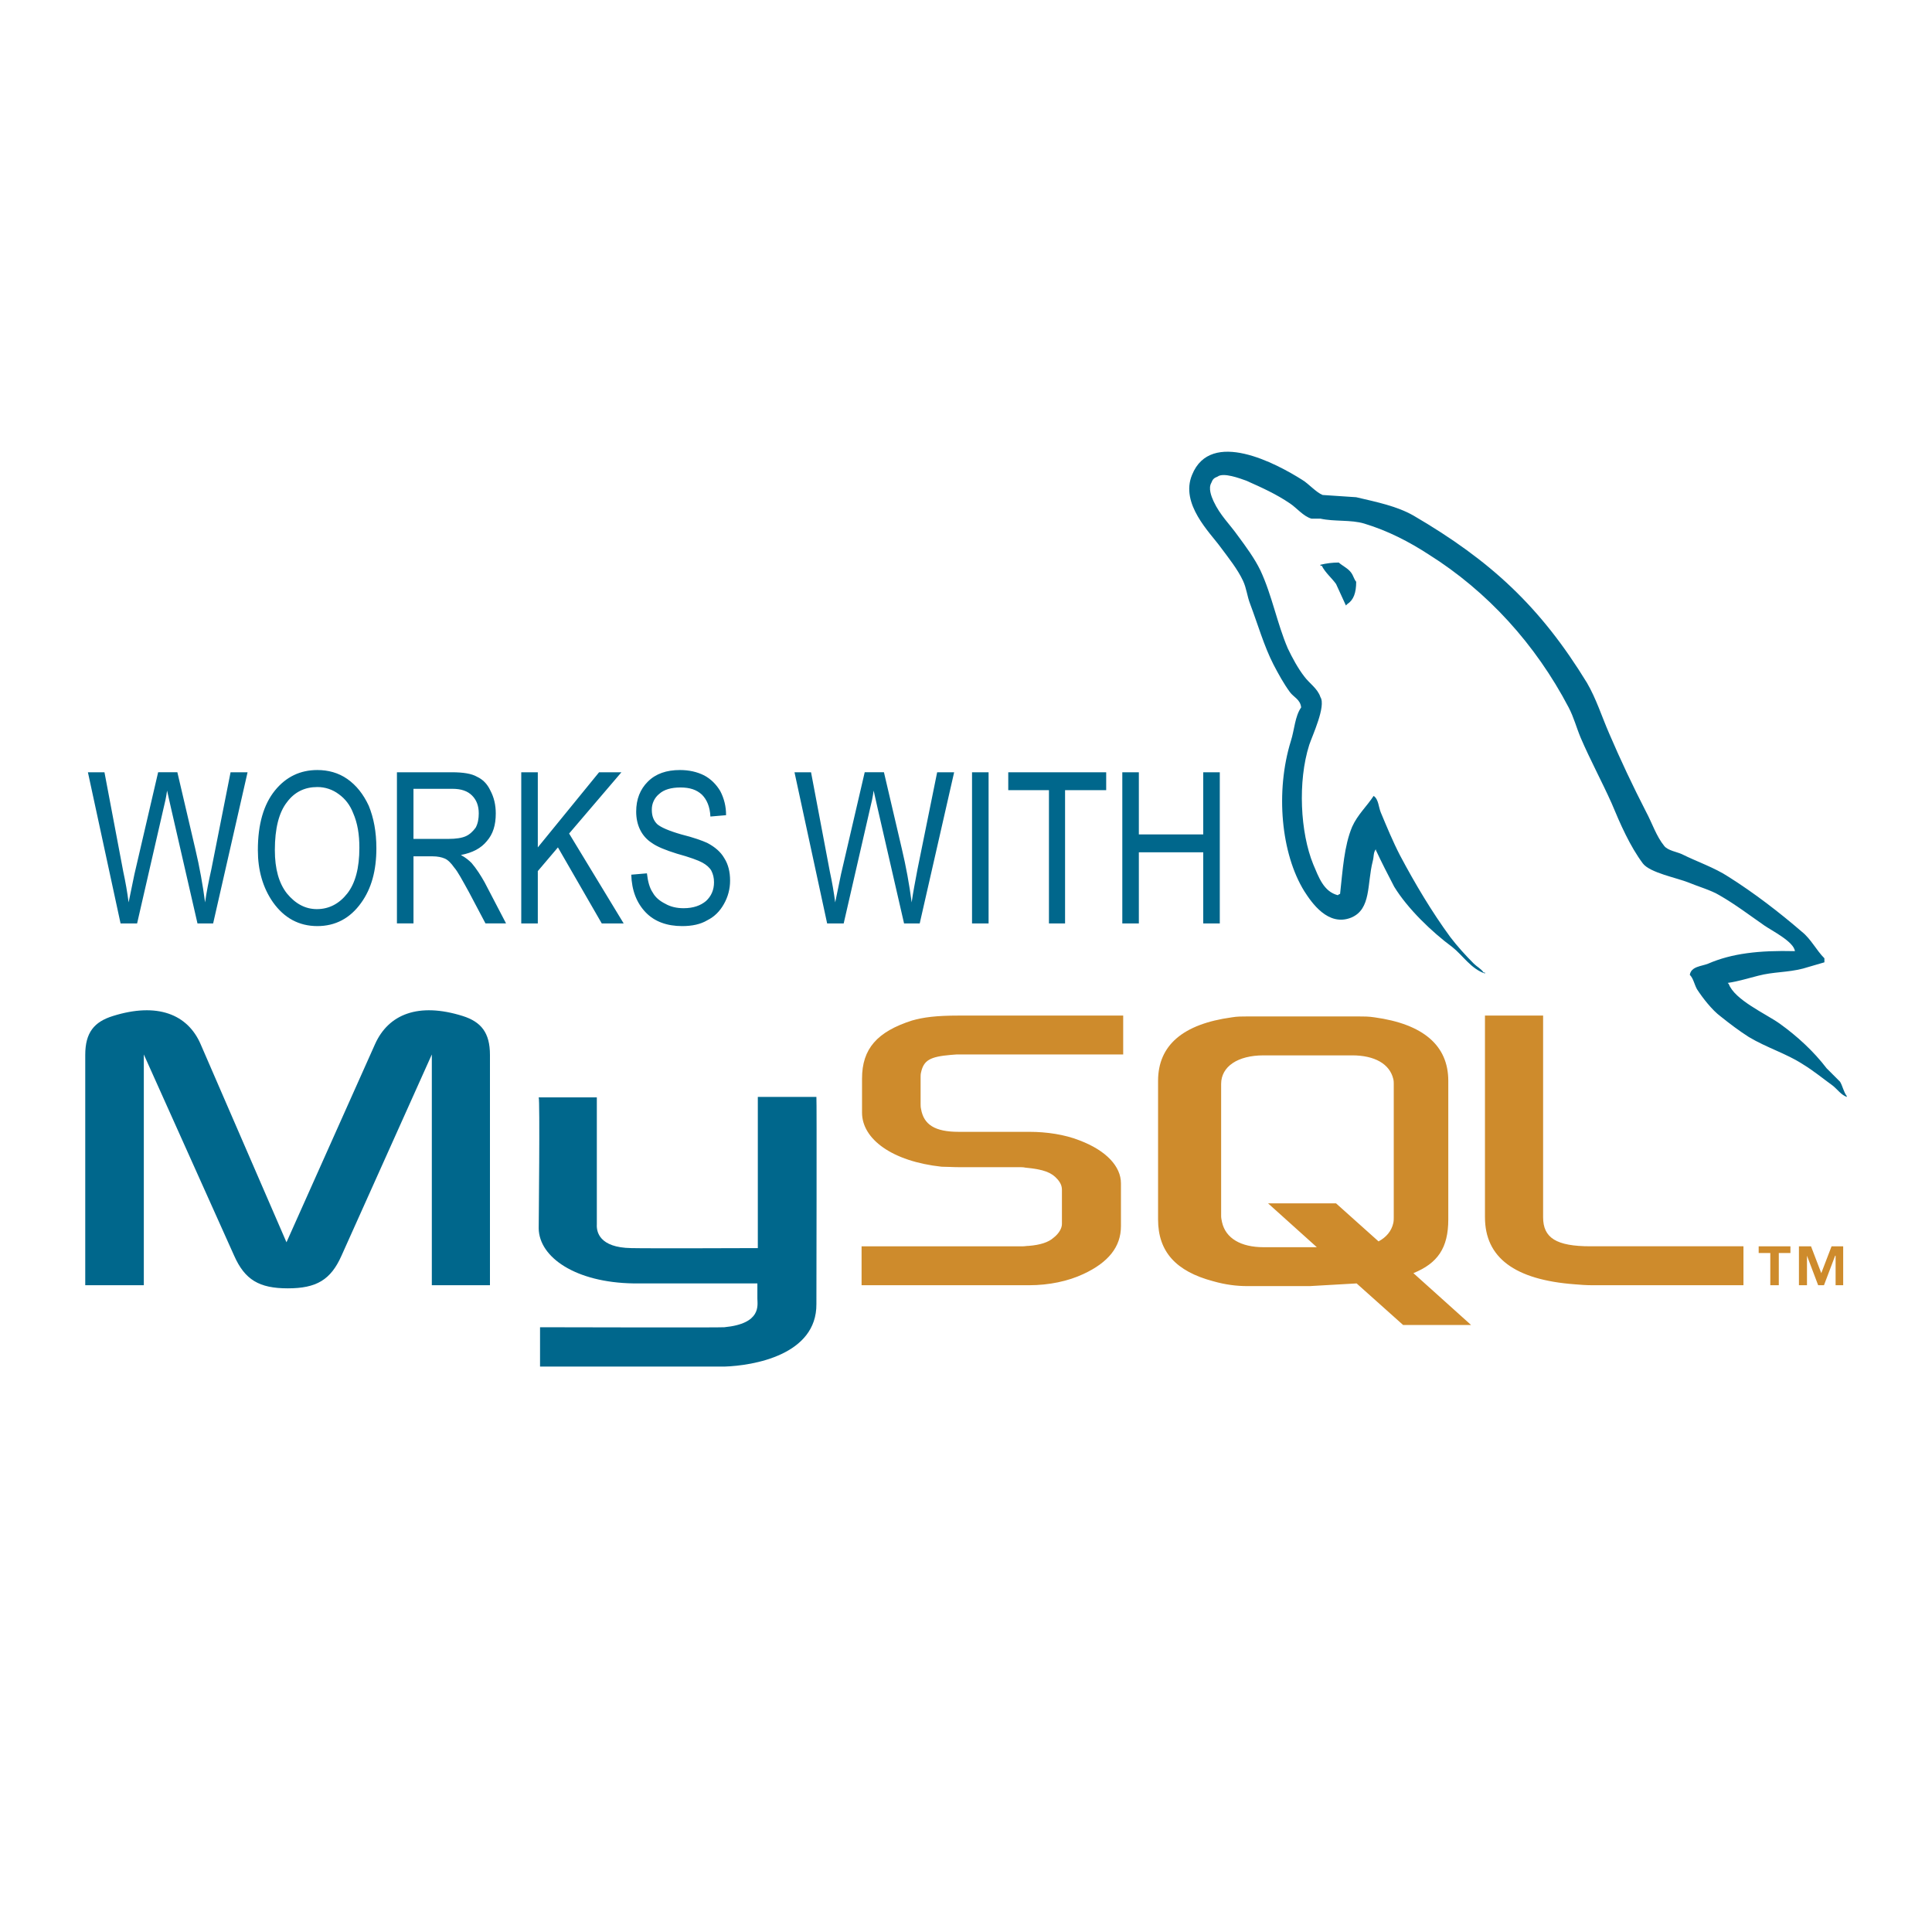
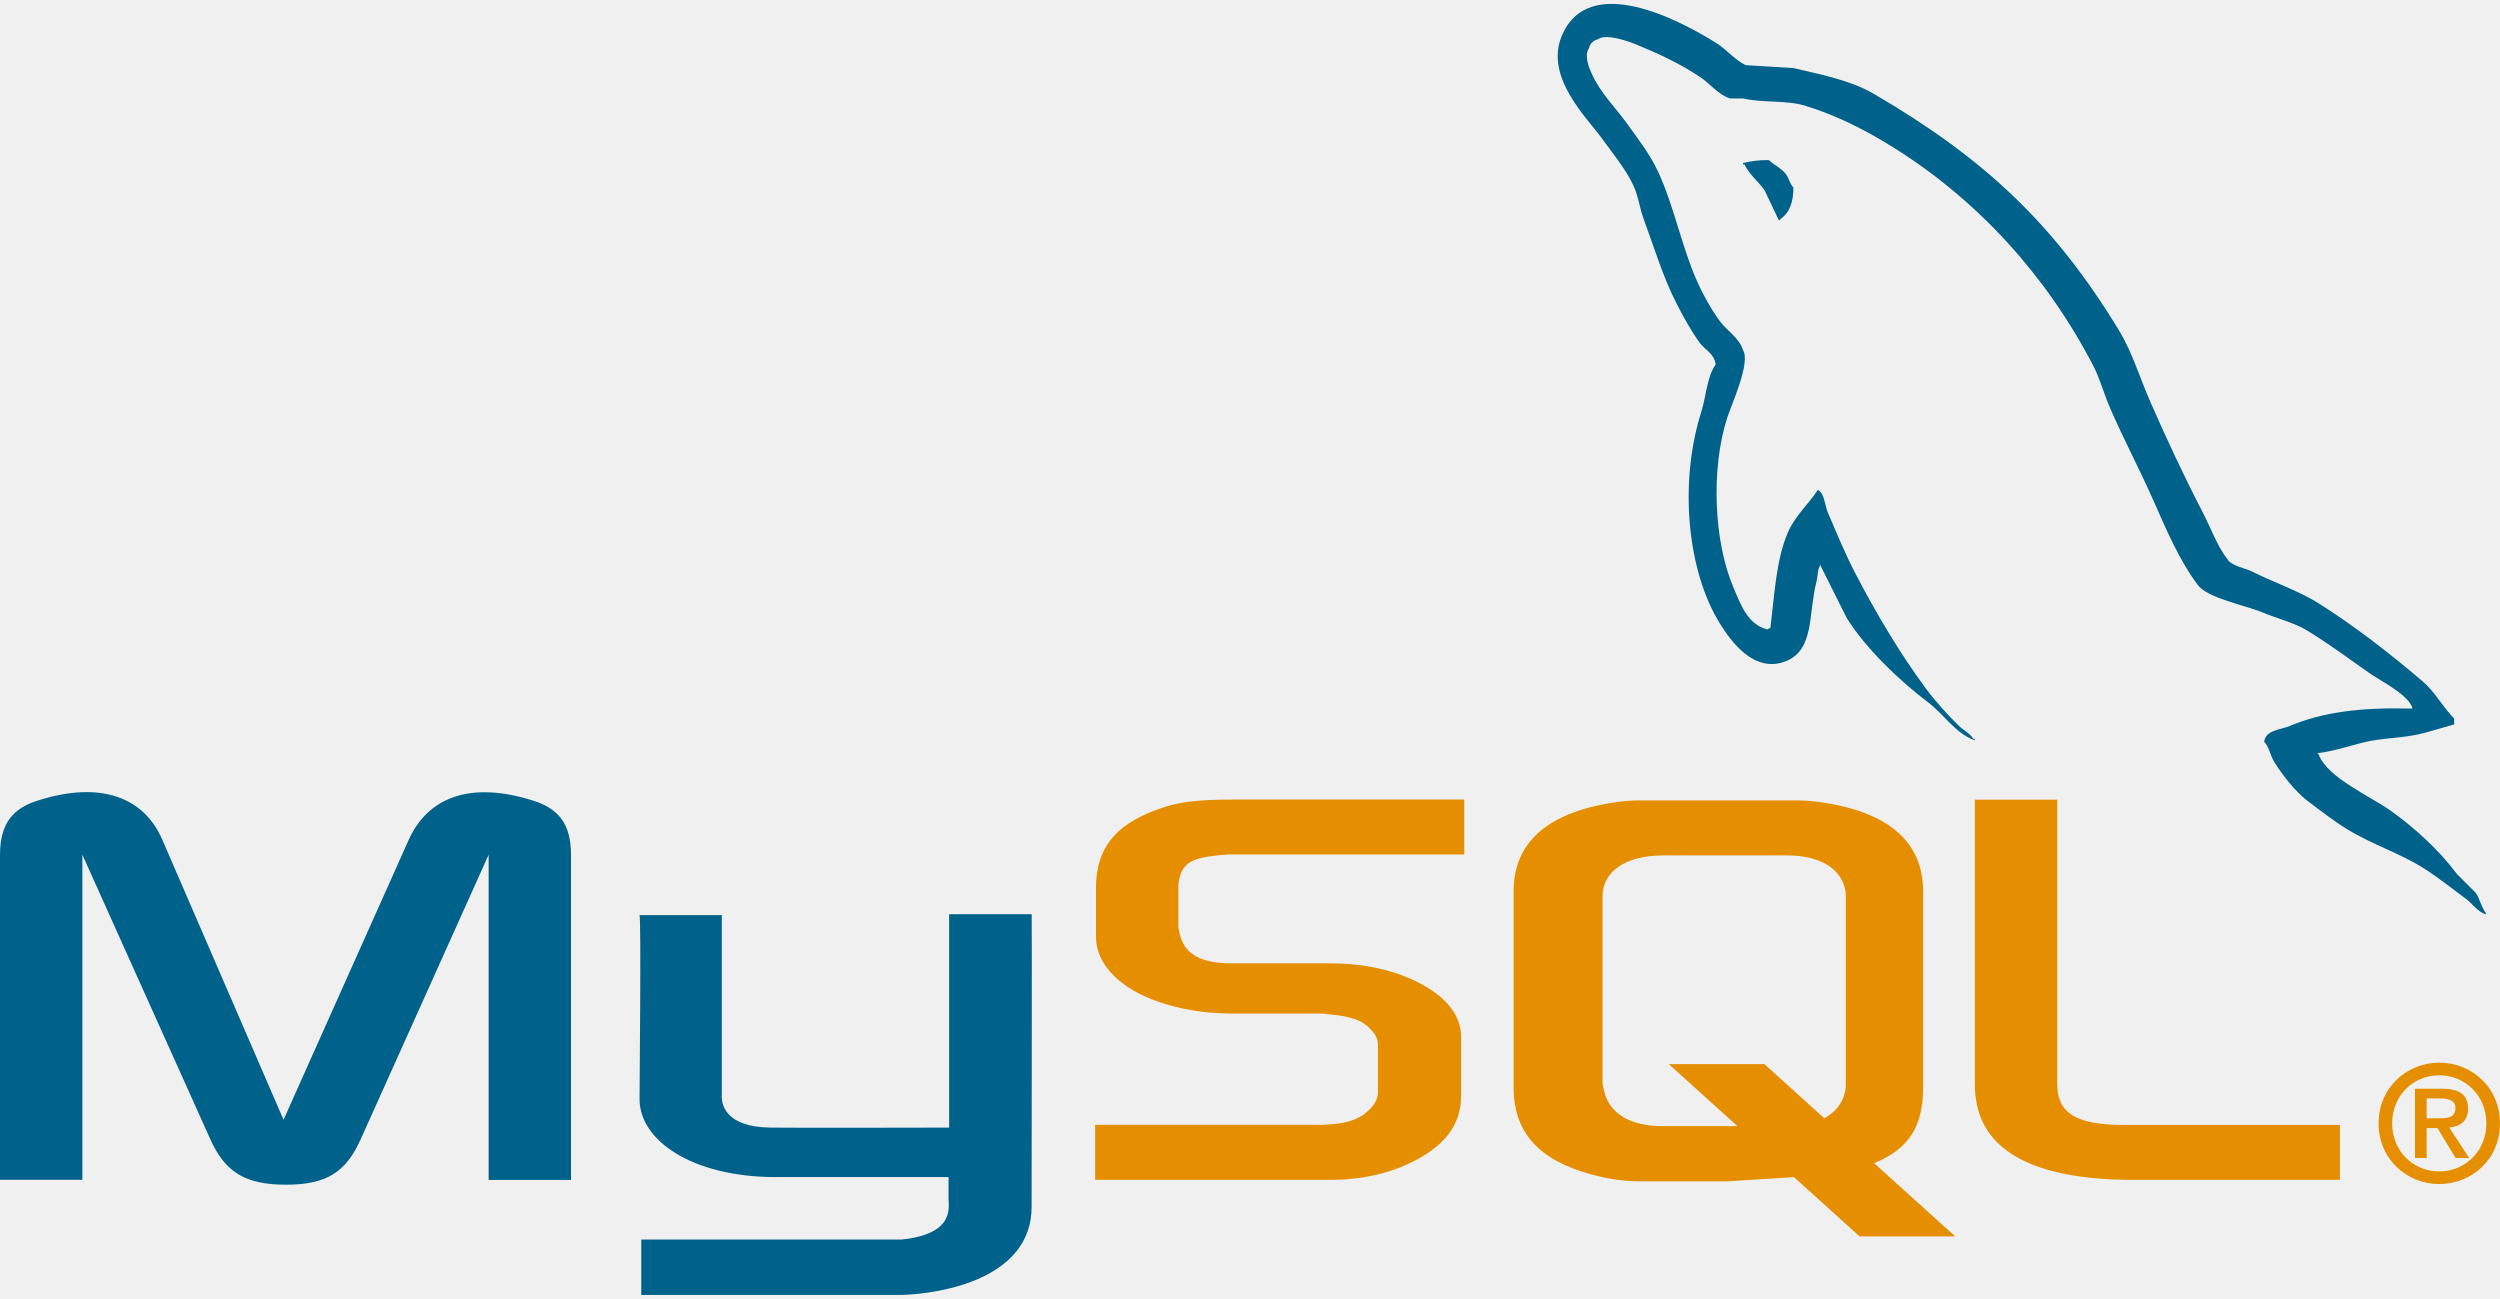
- <svg xmlns="http://www.w3.org/2000/svg" width="2500" height="2500" viewBox="0 0 192.756 192.756">
-   <g fill-rule="evenodd" clip-rule="evenodd">
-     <path fill="#fff" d="M0 0h192.756v192.756H0V0z" />
-     <path d="M8.504 128.227h5.845v-23.023l9.013 20.078c1.07 2.408 2.499 3.256 5.354 3.256 2.856 0 4.284-.848 5.354-3.256l9.013-20.078v23.023h5.8v-22.979c0-2.23-.893-3.303-2.722-3.883-4.417-1.383-7.407-.178-8.745 2.812l-8.834 19.766-8.566-19.766c-1.294-2.99-4.328-4.195-8.745-2.812-1.874.58-2.766 1.652-2.766 3.883v22.979h-.001zM53.746 109.486h5.8v12.672c-.044.713.223 2.32 3.436 2.365 1.606.043 12.537 0 12.626 0v-15.082h5.845c.044 0 0 20.568 0 20.658.044 5.086-6.291 6.156-9.191 6.246H53.88v-3.926s18.338.045 18.382 0c3.748-.357 3.302-2.23 3.302-2.855v-1.518H63.205c-5.756-.088-9.415-2.588-9.459-5.488 0-.267.134-12.937 0-13.072zM179.076 94.896c-3.568-.089-6.291.223-8.656 1.249-.668.268-1.695.268-1.828 1.116.357.355.445.936.713 1.428.58.893 1.518 2.096 2.365 2.721.893.715 1.83 1.428 2.811 2.053 1.785 1.07 3.748 1.65 5.398 2.723 1.027.623 2.008 1.428 2.99 2.141.445.357.803.893 1.383 1.115v-.088c-.312-.402-.402-.982-.67-1.43l-1.338-1.338c-1.293-1.695-2.945-3.213-4.686-4.461-1.383-.982-4.506-2.365-5.086-3.971-.045-.045-.09-.045-.09-.09.982-.135 2.143-.49 3.035-.715 1.518-.4 2.9-.312 4.461-.713.715-.224 1.428-.402 2.143-.625v-.402c-.803-.803-1.338-1.918-2.23-2.632-2.275-1.963-4.775-3.882-7.318-5.488-1.428-.937-3.168-1.517-4.684-2.275-.492-.223-1.385-.357-1.74-.803-.805-.982-1.205-2.276-1.83-3.436a123.45 123.45 0 0 1-3.658-7.764c-.758-1.74-1.295-3.48-2.23-5.087-4.641-7.585-9.594-12.18-17.312-16.687-1.65-.937-3.613-1.338-5.711-1.829-1.115-.09-2.23-.134-3.346-.224-.67-.268-1.383-1.115-2.053-1.517-2.543-1.606-9.102-5.131-10.977-.491-1.205 2.9 1.785 5.756 2.855 7.229.76 1.026 1.695 2.187 2.232 3.346.355.758.4 1.517.713 2.32.758 2.008 1.383 4.194 2.32 6.023.49.937 1.025 1.919 1.65 2.767.357.491 1.027.714 1.115 1.517-.625.892-.668 2.231-1.025 3.346-1.562 5.042-.982 11.244 1.338 14.991.715 1.115 2.365 3.569 4.686 2.633 2.008-.848 1.561-3.347 2.141-5.622.135-.491.045-.848.312-1.205v.089c.58 1.249 1.205 2.454 1.83 3.658 1.338 2.187 3.748 4.507 5.801 6.023 1.025.803 1.873 2.187 3.256 2.632v-.09h-.133c-.268-.4-.67-.579-.982-.892-.803-.803-1.695-1.785-2.365-2.677-1.828-2.499-3.479-5.265-4.996-8.121-.715-1.383-1.34-2.9-1.918-4.283-.225-.535-.225-1.338-.715-1.651-.67 1.026-1.605 1.874-2.143 3.079-.803 1.919-.936 4.283-1.203 6.693-.18.089-.135.044-.225.134-1.426-.357-1.918-1.83-2.453-3.079-1.293-3.168-1.562-8.254-.402-11.913.312-.937 1.697-3.882 1.117-4.774-.27-.848-1.117-1.383-1.607-2.052-.625-.803-1.205-1.874-1.65-2.811-1.07-2.499-1.562-5.265-2.723-7.763-.58-1.205-1.471-2.41-2.23-3.436-.848-1.205-1.785-2.052-2.453-3.48-.223-.491-.535-1.294-.223-1.83.133-.357.268-.491.623-.625.58-.446 2.232.179 2.855.401 1.607.714 2.99 1.339 4.373 2.276.67.446 1.34 1.293 2.143 1.517h.893c1.428.312 3.033.089 4.371.491 2.365.713 4.506 1.829 6.426 3.079 5.889 3.703 10.664 8.968 13.965 15.259.535 1.026.758 1.963 1.205 3.034.938 2.187 2.141 4.417 3.078 6.514.893 2.142 1.83 4.284 3.123 6.023.715.937 3.391 1.428 4.596 1.918.848.357 2.23.758 3.035 1.25 1.561.892 3.033 2.008 4.506 3.034.712.496 2.942 1.611 3.032 2.548z" fill="#00678c" />
-     <path d="M133.566 56.124a7.59 7.59 0 0 0-1.828.224v.089h.133c.357.714.982 1.205 1.428 1.829.312.714.67 1.428.982 2.142l.133-.134c.625-.401.893-1.115.893-2.23-.223-.268-.268-.58-.49-.893-.313-.447-.848-.67-1.251-1.027z" fill="#00678c" />
-     <path d="M85.96 128.227h16.731c1.963 0 3.881-.402 5.398-1.117 2.498-1.158 3.748-2.721 3.748-4.773v-4.283c0-1.65-1.428-3.256-4.148-4.283-1.473-.58-3.258-.848-4.998-.848h-7.049c-2.365 0-3.48-.715-3.748-2.275-.045-.178-.045-.357-.045-.535v-2.633c0-.178 0-.312.045-.49.268-1.205.892-1.562 2.945-1.74.178 0 .401-.045.58-.045h16.642v-3.881H95.687c-2.365 0-3.57.178-4.685.49-3.48 1.115-4.997 2.811-4.997 5.801v3.391c0 2.633 2.989 4.863 7.942 5.398.58 0 1.115.045 1.695.045h6.024c.223 0 .445 0 .623.045 1.875.178 2.633.49 3.213 1.158.312.357.447.67.447 1.072v3.391c0 .402-.268.938-.848 1.383-.492.447-1.34.715-2.455.803-.223 0-.4.045-.625.045H85.96v3.881zM148.156 121.443c0 4.016 2.945 6.246 8.969 6.693.535.045 1.115.09 1.65.09h15.17v-3.883h-15.26c-3.436 0-4.729-.848-4.729-2.9v-20.121h-5.801v20.121h.001zM115.541 121.666v-13.83c0-3.525 2.453-5.666 7.361-6.336.492-.09 1.072-.09 1.562-.09h11.064c.535 0 1.027 0 1.607.09 4.863.67 7.361 2.811 7.361 6.336v13.83c0 2.857-1.07 4.373-3.48 5.355l5.756 5.176h-6.781l-4.641-4.15-4.686.268h-6.201c-1.07 0-2.186-.133-3.436-.49-3.701-.983-5.486-2.946-5.486-6.159zm6.291-.355c0 .223.045.4.09.625.357 1.605 1.873 2.498 4.148 2.498h5.311l-4.863-4.373h6.781l4.238 3.793c.76-.402 1.295-1.027 1.473-1.83.045-.223.045-.4.045-.58v-13.295c0-.135 0-.312-.045-.492-.357-1.516-1.873-2.363-4.105-2.363h-8.834c-2.588 0-4.238 1.115-4.238 2.855v13.162h-.001zM176.623 128.227h.848v-3.213h1.16v-.67h-3.168v.67h1.16v3.213zm6.514 0h.758v-3.883h-1.16l-1.025 2.678-1.025-2.678h-1.205v3.883h.803v-2.945l1.115 2.945h.58l1.115-2.945h.045v2.945h-.001z" fill="#ce8b2c" />
-     <path d="M12.029 92.13L8.771 77.049h1.651l1.874 9.905c.223 1.026.402 2.052.536 3.078l.58-2.811 2.365-10.173h1.918l1.785 7.63c.446 1.874.758 3.658.981 5.354.134-.981.357-2.097.625-3.301l1.918-9.682H24.7L21.265 92.13h-1.562l-2.632-11.467-.402-1.785c-.089.669-.223 1.25-.357 1.785L13.679 92.13h-1.65zM25.727 84.813c0-2.588.58-4.551 1.695-5.935 1.116-1.383 2.543-2.052 4.239-2.052 1.07 0 2.097.268 2.989.892s1.606 1.517 2.142 2.677c.491 1.204.759 2.587.759 4.238 0 2.231-.491 4.016-1.518 5.443-1.115 1.562-2.587 2.32-4.372 2.32-1.83 0-3.302-.803-4.417-2.365-1.027-1.47-1.517-3.21-1.517-5.218zm1.695 0c0 1.874.401 3.302 1.205 4.328.848 1.026 1.829 1.562 2.989 1.562 1.205 0 2.231-.536 3.034-1.562s1.205-2.543 1.205-4.551c0-1.338-.178-2.454-.625-3.479-.312-.803-.803-1.428-1.428-1.874a3.529 3.529 0 0 0-2.142-.714c-1.25 0-2.276.49-3.034 1.517-.803 1.025-1.204 2.631-1.204 4.773zM39.602 92.13V77.049h5.488c1.115 0 1.963.134 2.499.446.58.268 1.026.714 1.338 1.383.357.669.536 1.428.536 2.275 0 1.161-.268 2.053-.892 2.767-.581.714-1.428 1.16-2.588 1.383.491.268.803.536 1.071.803.491.58.893 1.205 1.294 1.918l2.141 4.105h-2.052l-1.651-3.124c-.669-1.205-1.115-2.052-1.472-2.454-.312-.446-.625-.759-.937-.893s-.714-.223-1.249-.223h-1.874v6.693h-1.652v.002zm1.651-8.433h3.48c.758 0 1.338-.089 1.74-.268.401-.178.713-.491.981-.848.223-.402.312-.893.312-1.428 0-.758-.223-1.338-.669-1.784-.446-.446-1.071-.669-1.963-.669h-3.882v4.997h.001zM52.006 92.13V77.049h1.651v7.496l6.113-7.496H62l-5.22 6.113 5.443 8.968h-2.186l-4.372-7.585-2.008 2.365v5.22h-1.651zM62.982 87.267l1.562-.134c.089.803.268 1.472.58 1.918.268.491.714.848 1.249 1.115.536.312 1.16.446 1.83.446.981 0 1.695-.268 2.231-.713.535-.491.803-1.116.803-1.874 0-.446-.089-.803-.268-1.16-.178-.312-.491-.58-.893-.803-.401-.223-1.249-.535-2.543-.892-1.16-.357-2.008-.714-2.499-1.071a3.256 3.256 0 0 1-1.16-1.294c-.268-.536-.402-1.16-.402-1.829 0-1.25.402-2.231 1.16-2.99.803-.803 1.874-1.16 3.212-1.16.892 0 1.695.178 2.409.535.669.357 1.205.892 1.606 1.562a5.06 5.06 0 0 1 .58 2.409l-1.562.134c-.045-.981-.357-1.695-.848-2.186-.536-.491-1.205-.714-2.141-.714-.938 0-1.651.223-2.098.625a1.99 1.99 0 0 0-.758 1.606c0 .625.179 1.071.536 1.428.356.312 1.16.669 2.409 1.026 1.249.312 2.097.625 2.588.848.759.401 1.338.892 1.695 1.517.402.625.58 1.383.58 2.231a4.67 4.67 0 0 1-.625 2.364c-.402.714-.937 1.25-1.651 1.606-.669.401-1.517.58-2.499.58-1.517 0-2.766-.446-3.658-1.383s-1.381-2.186-1.425-3.747zM82.524 92.13l-3.257-15.081h1.651l1.874 9.905c.223 1.026.401 2.052.536 3.078l.58-2.811 2.364-10.173h1.919l1.784 7.63a52.74 52.74 0 0 1 .982 5.354c.134-.981.357-2.097.58-3.301l1.963-9.682h1.695L91.76 92.13h-1.562l-2.633-11.467-.401-1.785c-.089.669-.223 1.25-.357 1.785L84.175 92.13h-1.651zM96.98 92.13V77.049h1.651V92.13H96.98zM104.654 92.13V78.834h-4.06v-1.785h9.771v1.785h-4.103V92.13h-1.608zM111.973 92.13V77.049h1.65v6.202h6.424v-6.202h1.652V92.13h-1.652v-7.094h-6.424v7.094h-1.65z" fill="#00678c" />
+ <svg xmlns="http://www.w3.org/2000/svg" width="256" height="133" viewBox="0 0 204.8 105.765">
+   <path d="M0 96.334h6.747V69.7l10.445 23.227c1.232 2.8 2.92 3.806 6.228 3.806s4.93-.995 6.164-3.806L40.03 69.7v26.644h6.748v-26.6c0-2.595-1.04-3.85-3.18-4.498-5.125-1.6-8.564-.216-10.12 3.244l-10.25 22.923L13.3 68.48c-1.492-3.46-4.995-4.844-10.12-3.244C1.038 65.885 0 67.14 0 69.734v26.6zm52.386-21.686h6.745v14.68c-.063.798.256 2.67 3.952 2.727 1.886.03 14.554 0 14.672 0v-17.48h6.76c.03 0-.007 23.834-.006 23.936.037 5.878-7.294 7.155-10.672 7.254H52.533v-4.54l21.342-.001c4.342-.46 3.83-2.617 3.83-3.344v-1.77h-14.34c-6.672-.06-10.92-2.973-10.973-6.323-.005-.3.144-14.995-.004-15.14z" fill="#00618a" />
+   <path d="M89.716 96.334h19.398c2.27 0 4.477-.475 6.23-1.298 2.92-1.34 4.347-3.157 4.347-5.536v-4.93c0-1.947-1.622-3.763-4.8-4.974-1.687-.65-3.763-.995-5.774-.995h-8.175c-2.724 0-4.022-.822-4.346-2.638-.065-.216-.065-.4-.065-.606v-3.07c0-.173 0-.347.065-.563.324-1.384 1.038-1.774 3.438-2 .195 0 .454-.044.65-.044h19.268v-4.497h-18.944c-2.725 0-4.152.173-5.45.562C91.532 67 89.78 69 89.78 72.46v3.936c0 3.028 3.44 5.623 9.212 6.228.65.043 1.298.086 1.946.086h7.007c.26 0 .52 0 .714.044 2.14.173 3.05.562 3.698 1.34.4.4.52.78.52 1.2v3.936c0 .476-.324 1.082-.973 1.6-.584.52-1.557.865-2.855.952-.26 0-.454.043-.713.043h-18.62v4.498zm72.064-7.828c0 4.628 3.438 7.223 10.38 7.742a29.45 29.45 0 0 0 1.946.086h17.582v-4.498h-17.712c-3.957 0-5.45-.995-5.45-3.374v-23.27h-6.747v23.312zm-37.785.234V72.705c0-4.074 2.86-6.545 8.516-7.325a12.94 12.94 0 0 1 1.821-.13h12.807a13.87 13.87 0 0 1 1.886.13c5.656.78 8.516 3.25 8.516 7.325V88.74c0 3.305-1.215 5.074-4.015 6.227l6.646 6h-7.834l-5.377-4.854-5.413.343h-7.216c-1.235 0-2.535-.174-3.966-.564-4.3-1.17-6.37-3.424-6.37-7.152zm7.283-.4c0 .217.065.433.13.694.4 1.864 2.145 2.904 4.8 2.904h6.13l-5.63-5.083h7.834l4.9 4.433c.905-.482 1.5-1.22 1.7-2.167.065-.216.065-.433.065-.65V73.096c0-.173 0-.4-.065-.607-.4-1.733-2.146-2.73-4.746-2.73H136.22c-3 0-4.94 1.3-4.94 3.337v15.256z" fill="#e48e00" />
+   <g fill="#00618a">
+     <path d="M197.624 57.73c-4.147-.112-7.316.273-10.024 1.415-.77.325-1.997.333-2.123 1.298.423.443.49 1.105.825 1.65.647 1.047 1.74 2.45 2.713 3.184 1.064.803 2.16 1.663 3.303 2.36 2.03 1.238 4.296 1.945 6.25 3.184 1.152.73 2.296 1.65 3.42 2.476.555.408.93 1.042 1.65 1.297v-.118c-.38-.483-.477-1.147-.825-1.65l-1.533-1.533c-1.5-2-3.402-3.737-5.425-5.19-1.613-1.158-5.224-2.722-5.897-4.6l-.118-.118c1.144-.13 2.483-.543 3.54-.825 1.773-.475 3.358-.353 5.19-.825l2.477-.708v-.472c-.926-.95-1.586-2.207-2.595-3.066-2.64-2.25-5.523-4.495-8.49-6.37-1.646-1.04-3.68-1.714-5.425-2.595-.587-.296-1.618-.45-2.005-.944-.916-1.168-1.415-2.65-2.122-4-1.48-2.85-2.934-5.964-4.246-8.963-.895-2.045-1.48-4.062-2.594-5.897-5.355-8.804-11.12-14.118-20.048-19.34-1.9-1.11-4.187-1.55-6.605-2.123l-3.892-.236c-.792-.33-1.616-1.3-2.36-1.77-2.958-1.87-10.545-5.933-12.736-.6-1.383 3.373 2.067 6.664 3.302 8.374.866 1.2 1.976 2.543 2.594 3.892.407.886.478 1.775.826 2.713.857 2.3 1.603 4.823 2.712 6.958.56 1.08 1.178 2.218 1.887 3.184.435.593 1.18.854 1.297 1.77-.728 1.02-.77 2.6-1.18 3.892-1.843 5.812-1.148 13.035 1.533 17.337.823 1.32 2.76 4.152 5.425 3.066 2.33-.95 1.8-3.89 2.477-6.486.15-.59.058-1.02.354-1.415v.118l2.123 4.245c1.57 2.53 4.36 5.175 6.722 6.96 1.225.925 2.2 2.525 3.774 3.066v-.118h-.118c-.307-.48-.787-.677-1.18-1.06-.923-.905-1.95-2.03-2.713-3.066-2.15-2.918-4.048-6.11-5.778-9.435-.826-1.587-1.545-3.338-2.24-4.953-.268-.623-.265-1.564-.825-1.887-.763 1.184-1.887 2.14-2.477 3.538-.944 2.234-1.066 4.958-1.415 7.784-.207.074-.115.023-.236.118-1.642-.396-2.22-2.087-2.83-3.538-1.544-3.67-1.83-9.576-.472-13.798.35-1.092 1.94-4.534 1.297-5.543-.307-1.007-1.32-1.6-1.887-2.36-.7-.95-1.402-2.204-1.887-3.302-1.264-2.86-1.854-6.07-3.184-8.963-.636-1.382-1.71-2.78-2.594-4-.978-1.36-2.073-2.364-2.83-4-.27-.585-.636-1.52-.236-2.123a.93.93 0 0 1 .708-.708c.684-.527 2.59.175 3.302.472 1.89.786 3.47 1.534 5.072 2.595.77.5 1.547 1.496 2.476 1.77h1.06c1.66.382 3.52.12 5.07.59 2.742.833 5.198 2.13 7.43 3.538 6.798 4.292 12.355 10.402 16.157 17.7.612 1.173.876 2.294 1.415 3.538 1.087 2.5 2.456 5.093 3.538 7.547 1.08 2.45 2.13 4.92 3.656 6.958.802 1.07 3.9 1.646 5.307 2.24.987.417 2.603.852 3.538 1.415 1.785 1.077 3.515 2.36 5.19 3.54.837.59 3.41 1.883 3.538 2.948z" />
+     <path d="M144.91 12.798c-.865-.016-1.476.094-2.123.236v.118h.118c.412.848 1.14 1.393 1.65 2.123l1.18 2.476.118-.118c.73-.515 1.065-1.338 1.06-2.595-.293-.308-.336-.694-.59-1.062-.337-.49-1-.768-1.415-1.18z" fill-rule="evenodd" />
  </g>
+   <path d="M194.855 91.708c0 2.97 2.347 4.972 4.972 4.972s4.972-2.002 4.972-4.972-2.347-4.972-4.972-4.972-4.972 2.002-4.972 4.972zm8.83 0c0 2.254-1.723 3.938-3.86 3.938-2.16 0-3.86-1.684-3.86-3.938s1.698-3.938 3.86-3.938c2.135 0 3.86 1.684 3.86 3.938zm-2.52 2.838h1.113l-1.63-2.492c.875-.093 1.537-.518 1.537-1.552 0-1.154-.73-1.63-2.134-1.63h-2.215v5.675h.955v-2.453h.888l1.485 2.453zm-2.374-3.25v-1.63h1.1c.57 0 1.26.106 1.26.77 0 .795-.623.862-1.34.862h-1.02z" fill="#e48e00" fill-rule="evenodd" />
</svg>
